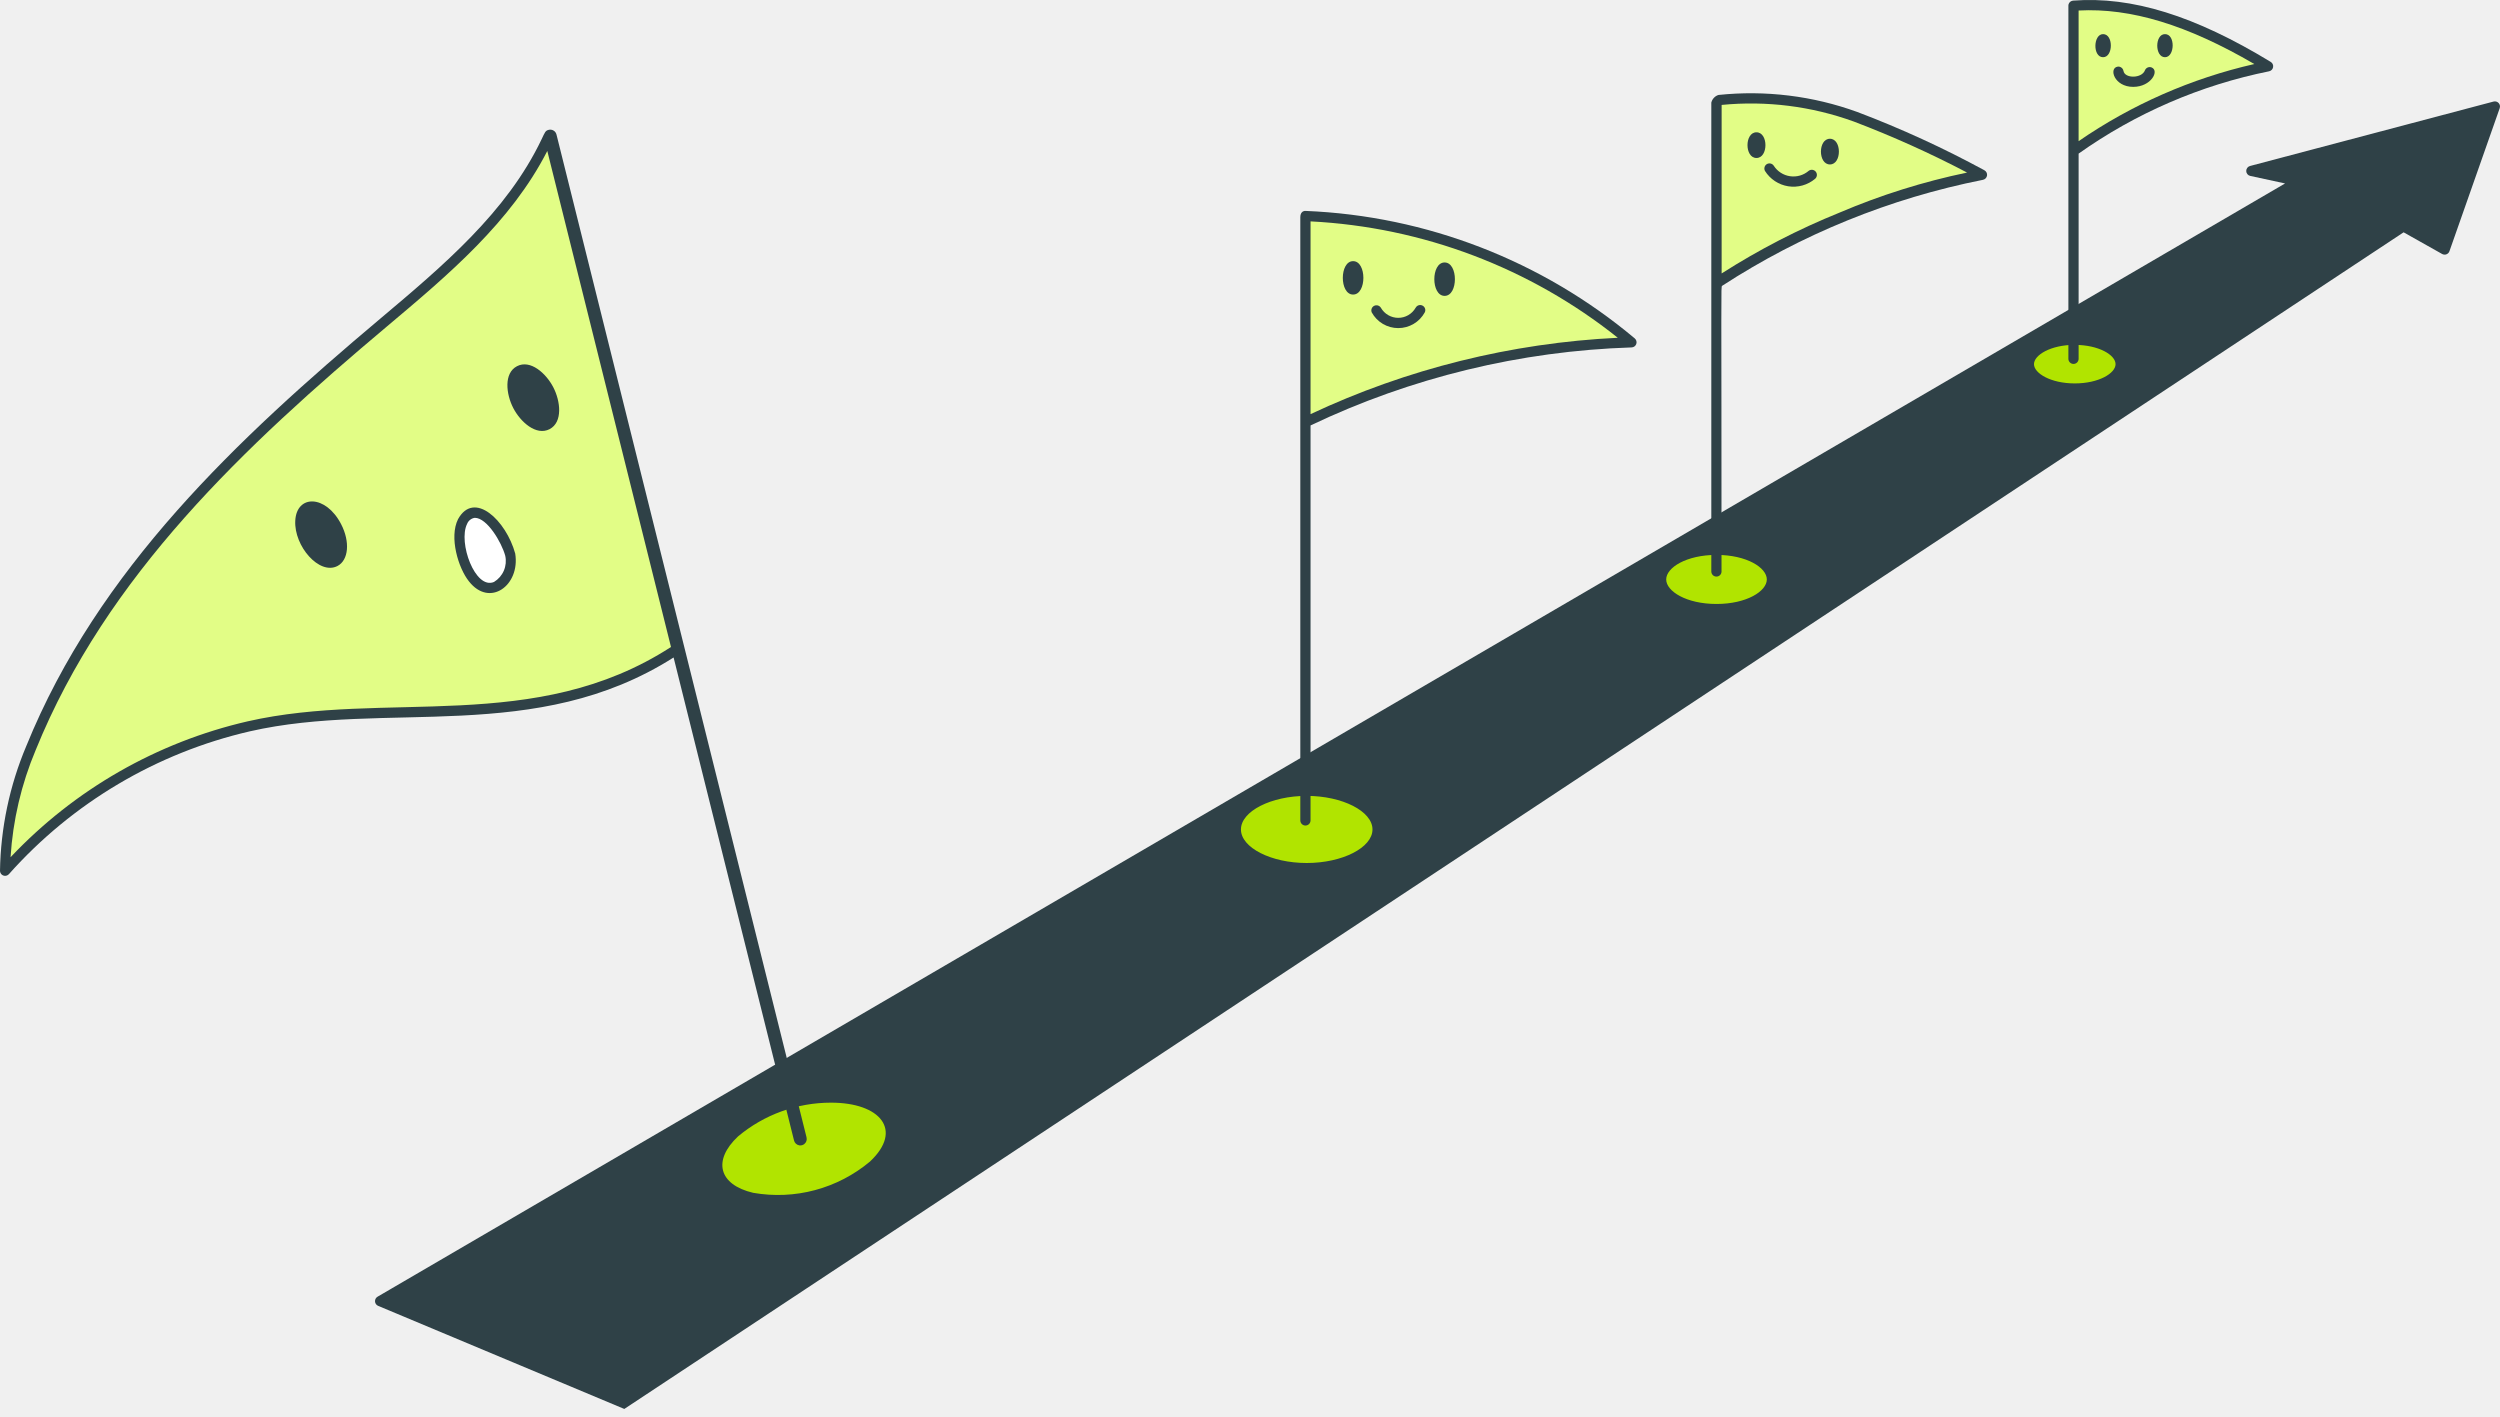
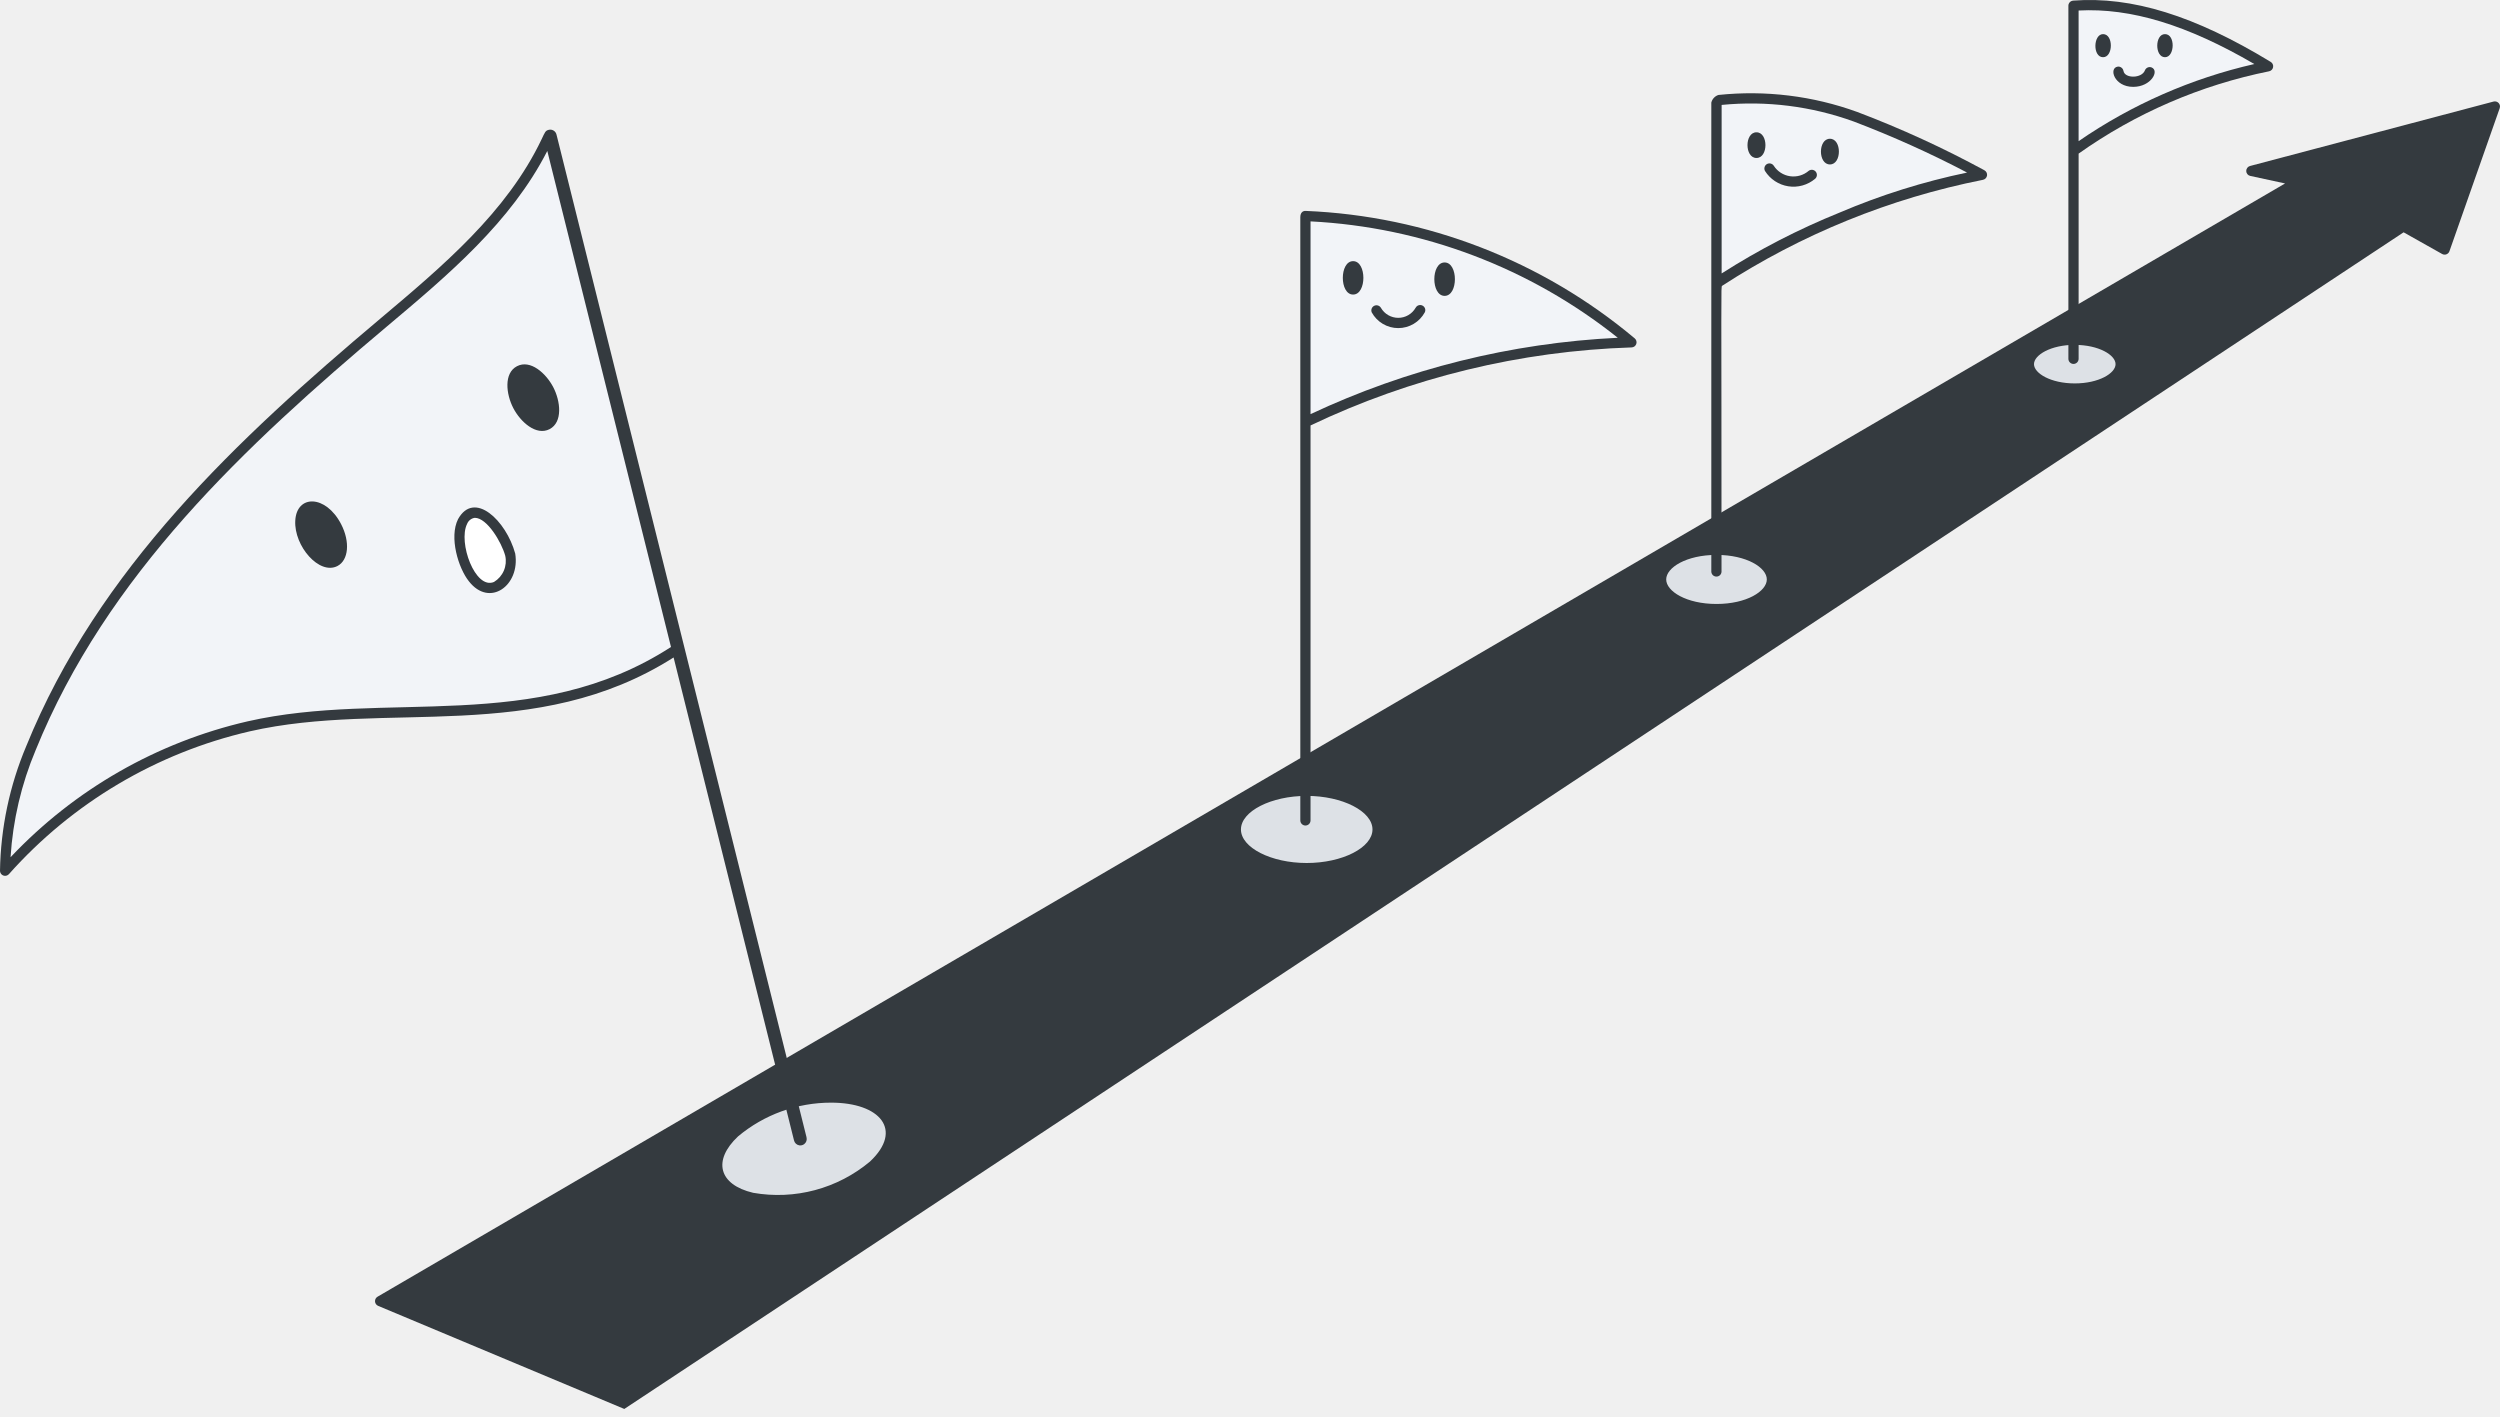
<svg xmlns="http://www.w3.org/2000/svg" width="300" height="170" viewBox="0 0 300 170" fill="none">
-   <path d="M299.229 12.186L270.002 19.918C269.869 19.954 269.752 20.033 269.67 20.143C269.588 20.253 269.544 20.387 269.547 20.524C269.55 20.662 269.599 20.795 269.687 20.901C269.774 21.007 269.895 21.081 270.03 21.11L274.208 22.014L45.308 155.603C45.209 155.661 45.128 155.745 45.074 155.846C45.02 155.947 44.995 156.061 45.001 156.175C45.008 156.29 45.047 156.4 45.114 156.493C45.181 156.587 45.272 156.66 45.378 156.703L74.916 169.074L288.433 27.878L293.054 30.477C293.132 30.521 293.219 30.547 293.308 30.554C293.398 30.561 293.488 30.549 293.572 30.518C293.655 30.486 293.731 30.436 293.793 30.372C293.856 30.308 293.904 30.231 293.933 30.147L299.965 12.981C300.002 12.876 300.009 12.763 299.987 12.654C299.964 12.546 299.911 12.445 299.836 12.364C299.76 12.282 299.664 12.223 299.558 12.19C299.451 12.159 299.337 12.157 299.229 12.186Z" fill="#2F4147" />
-   <path d="M97.961 143.405C103.653 141.881 107.606 138.172 106.789 135.119C105.971 132.066 100.695 130.827 95.001 132.349C89.309 133.872 85.356 137.584 86.174 140.636C86.991 143.688 92.267 144.929 97.961 143.405Z" fill="#B1E400" />
-   <path d="M107.088 134.195C104.514 129.221 92.953 130.569 87.729 135.472C84.538 138.459 85.528 140.504 86.037 142.465C89.487 150.226 112.04 143.763 107.088 134.195ZM88.569 136.365C91.7 133.748 95.652 132.316 99.733 132.319C105.611 132.319 108.434 135.596 104.397 139.387C102.475 140.996 100.225 142.165 97.804 142.813C95.382 143.461 92.849 143.571 90.38 143.138C86.243 142.166 85.487 139.258 88.569 136.365Z" fill="#2F4147" />
-   <path d="M65.559 16.953C61.074 26.388 52.589 33.215 44.683 39.841C28.014 53.806 11.91 69.561 3.702 89.791C1.746 94.447 0.698 99.433 0.615 104.483C8.332 95.825 18.543 89.773 29.843 87.162C46.425 83.341 64.299 88.976 81.031 78.041L65.559 16.953Z" fill="#E2FD86" />
-   <path d="M96.78 136.461L66.779 16.148C66.755 16.049 66.712 15.955 66.651 15.872C66.591 15.789 66.514 15.719 66.426 15.667C66.338 15.614 66.241 15.579 66.139 15.565C66.038 15.55 65.934 15.556 65.835 15.582C65.436 15.684 65.39 15.881 65.005 16.683C60.835 25.457 53.112 31.936 45.648 38.226C28.501 52.661 11.78 68.267 3.145 89.549C1.151 94.281 0.083 99.353 3.3175e-06 104.487C-0 104.58 0.021 104.672 0.061 104.756C0.102 104.839 0.161 104.913 0.234 104.97C0.307 105.028 0.392 105.068 0.483 105.087C0.574 105.107 0.668 105.106 0.758 105.083C0.879 105.055 0.988 104.989 1.071 104.896C8.7 96.329 18.802 90.342 29.979 87.761C46.373 84.022 64.274 89.421 80.832 78.897L95.278 136.837C95.311 136.99 95.389 137.13 95.502 137.238C95.616 137.346 95.759 137.418 95.914 137.444C96.017 137.459 96.122 137.454 96.223 137.429C96.324 137.403 96.418 137.358 96.502 137.296C96.626 137.201 96.72 137.07 96.769 136.922C96.818 136.773 96.822 136.613 96.779 136.462H96.78V136.461ZM29.706 86.564C18.826 89.074 8.931 94.746 1.267 102.866C1.543 98.441 2.562 94.094 4.282 90.008C12.789 69.04 29.391 53.506 46.443 39.165C53.755 33.016 61.31 26.67 65.676 18.116L80.519 77.639C64.203 88.2 46.314 82.775 29.706 86.564Z" fill="#2F4147" />
-   <path d="M40.935 62.901C39.089 59.338 35.589 59.332 35.432 62.491C35.274 65.531 38.317 69.048 40.495 67.922C41.835 67.224 42.031 65.018 40.935 62.901Z" fill="#2F4147" />
-   <path d="M66.398 46.477C65.529 44.797 63.646 43.109 62.039 43.945C60.432 44.782 60.729 47.298 61.593 48.966C62.456 50.635 64.344 52.333 65.95 51.498C67.555 50.663 67.261 48.144 66.398 46.477Z" fill="#2F4147" />
-   <path d="M61.236 66.594C61.7 69.533 58.936 72.144 56.751 69.377C55.525 67.823 54.55 64.408 55.514 62.573C57.067 59.632 60.37 63.387 61.236 66.594Z" fill="white" />
-   <path d="M56.267 69.754C55.009 68.182 53.871 64.487 54.965 62.299C56.906 58.8 60.745 62.466 61.827 66.433C62.438 70.251 58.752 72.947 56.267 69.754ZM56.975 62.139C56.769 62.167 56.575 62.251 56.413 62.379C56.25 62.508 56.125 62.678 56.05 62.872C54.949 65.084 57.026 70.805 59.28 69.835C59.806 69.517 60.219 69.043 60.461 68.479C60.703 67.915 60.762 67.289 60.629 66.69C60.186 65.073 58.454 62.139 56.975 62.139Z" fill="#2F4147" />
-   <path d="M156.805 104.173C161.502 104.173 165.311 102.096 165.311 99.534C165.311 96.972 161.502 94.895 156.805 94.895C152.108 94.895 148.3 96.972 148.3 99.534C148.3 102.096 152.108 104.173 156.805 104.173Z" fill="#B1E400" />
-   <path d="M156.805 94.28C153.116 94.28 147.885 95.853 147.685 99.312C147.675 99.47 147.685 99.47 147.685 101.009C148.048 103.736 152.05 105.871 156.805 105.871C160.707 105.871 165.926 103.81 165.926 100.773V99.382C165.924 95.938 160.557 94.28 156.805 94.28ZM156.805 95.507C161.084 95.507 164.698 97.352 164.698 99.534C164.698 101.717 161.081 103.56 156.805 103.56C152.53 103.56 148.913 101.715 148.913 99.534C148.913 97.353 152.528 95.507 156.805 95.507Z" fill="#2F4147" />
-   <path d="M156.651 25.929V50.666C168.887 44.789 182.211 41.523 195.776 41.074C184.76 31.852 171.006 26.528 156.651 25.929Z" fill="#E2FD86" />
-   <path d="M196.168 40.607C185.057 31.283 171.17 25.904 156.678 25.31C156.335 25.294 156.038 25.509 156.038 26.077V98.451C156.039 98.613 156.103 98.769 156.218 98.884C156.333 98.999 156.489 99.064 156.651 99.064C156.814 99.064 156.97 98.999 157.085 98.884C157.199 98.769 157.264 98.613 157.265 98.451V51.053C169.323 45.306 182.44 42.118 195.791 41.69C195.915 41.687 196.036 41.646 196.136 41.572C196.237 41.499 196.313 41.397 196.354 41.279C196.395 41.161 196.399 41.034 196.366 40.914C196.332 40.794 196.263 40.687 196.168 40.607ZM157.265 49.696V26.566C170.713 27.248 183.609 32.133 194.135 40.533C181.364 41.15 168.838 44.263 157.265 49.696Z" fill="#2F4147" />
-   <path d="M162.372 31.338C160.727 31.338 160.727 35.348 162.372 35.348C164.017 35.348 164.019 31.338 162.372 31.338Z" fill="#2F4147" />
-   <path d="M173.353 35.506C171.708 35.506 171.708 31.496 173.353 31.496C174.998 31.496 175.004 35.506 173.353 35.506Z" fill="#2F4147" />
-   <path d="M164.608 37.487C164.548 37.343 164.545 37.181 164.599 37.035C164.654 36.888 164.762 36.768 164.902 36.699C165.042 36.629 165.203 36.615 165.353 36.659C165.502 36.704 165.63 36.803 165.709 36.938C165.919 37.303 166.223 37.607 166.588 37.818C166.953 38.029 167.367 38.141 167.789 38.141C168.211 38.141 168.626 38.03 168.991 37.819C169.357 37.608 169.66 37.304 169.871 36.938C169.926 36.83 170.012 36.741 170.117 36.682C170.222 36.622 170.343 36.595 170.464 36.603C170.585 36.612 170.7 36.655 170.796 36.729C170.892 36.802 170.965 36.903 171.005 37.017C171.031 37.093 171.041 37.175 171.035 37.255C171.03 37.336 171.008 37.415 170.972 37.487C170.659 38.058 170.199 38.534 169.639 38.866C169.079 39.197 168.44 39.372 167.79 39.372C167.139 39.372 166.5 39.197 165.94 38.866C165.381 38.534 164.92 38.058 164.608 37.487Z" fill="#2F4147" />
-   <path d="M248.973 46.621C252.016 46.621 254.482 45.312 254.482 43.695C254.482 42.079 252.016 40.769 248.973 40.769C245.931 40.769 243.465 42.079 243.465 43.695C243.465 45.312 245.931 46.621 248.973 46.621Z" fill="#B1E400" />
-   <path d="M255.095 43.698C255.095 41.714 252.406 40.16 248.973 40.16C245.541 40.16 242.852 41.714 242.852 43.698C242.852 46.875 245.997 48.101 249.142 48.101C252.018 48.101 255.095 46.777 255.095 43.698ZM248.973 41.387C251.857 41.387 253.867 42.604 253.867 43.698C253.867 44.793 251.857 46.01 248.973 46.01C246.089 46.01 244.078 44.793 244.078 43.698C244.078 42.604 246.089 41.382 248.973 41.382V41.385V41.387Z" fill="#2F4147" />
-   <path d="M248.817 0.686L248.975 18.005C255.92 13.071 263.822 9.647 272.172 7.954C265.056 3.623 257.015 0.068 248.817 0.686Z" fill="#E2FD86" />
-   <path d="M272.488 7.43C263.367 1.878 255.83 -0.46 248.771 0.074C248.651 0.084 248.535 0.128 248.44 0.203C248.344 0.278 248.273 0.379 248.235 0.494C248.21 0.571 248.201 0.651 248.207 0.732V43.058C248.207 43.221 248.272 43.377 248.387 43.492C248.502 43.607 248.658 43.672 248.82 43.672C248.983 43.672 249.139 43.607 249.254 43.492C249.369 43.377 249.434 43.221 249.434 43.058V18.433C256.28 13.58 264.067 10.215 272.293 8.555C272.414 8.531 272.524 8.47 272.61 8.382C272.695 8.293 272.752 8.181 272.772 8.059C272.794 7.938 272.779 7.813 272.728 7.701C272.677 7.588 272.593 7.494 272.488 7.43ZM249.432 16.939V1.262C255.722 0.931 262.468 2.991 270.519 7.684C262.967 9.406 255.812 12.547 249.432 16.939Z" fill="#2F4147" />
-   <path d="M252.37 4.094C251.183 4.094 251.098 6.866 252.37 6.866C253.596 6.866 253.628 4.094 252.37 4.094Z" fill="#2F4147" />
-   <path d="M259.798 4.094C258.562 4.094 258.562 6.866 259.798 6.866C260.985 6.866 261.07 4.094 259.798 4.094Z" fill="#2F4147" />
-   <path d="M258.176 8.086C258.024 8.031 257.857 8.038 257.71 8.105C257.563 8.172 257.448 8.294 257.39 8.445C257.018 9.429 254.963 9.443 254.817 8.509C254.796 8.39 254.742 8.28 254.66 8.191C254.579 8.102 254.473 8.038 254.356 8.008C254.278 7.989 254.197 7.985 254.117 7.998C253.026 8.168 253.685 10.425 255.985 10.425C258.136 10.425 259.181 8.475 258.176 8.086Z" fill="#2F4147" />
-   <path d="M205.981 73.09C209.654 73.09 212.631 71.497 212.631 69.533C212.631 67.567 209.654 65.976 205.981 65.976C202.308 65.976 199.331 67.569 199.331 69.533C199.331 71.498 202.308 73.09 205.981 73.09Z" fill="#B1E400" />
-   <path d="M213.226 69.228C212.961 67.035 209.875 65.362 205.981 65.362C202.317 65.362 199.377 66.845 198.814 68.846C198.695 69.462 198.666 70.092 198.727 70.717C199.098 72.95 202.218 74.632 205.981 74.632C209.063 74.632 213.245 72.934 213.245 70.615C213.262 70.152 213.256 69.689 213.226 69.228ZM212.018 69.533C212.018 70.948 209.593 72.476 205.981 72.476C202.369 72.476 199.944 70.954 199.944 69.533C199.944 68.111 202.371 66.589 205.981 66.589C209.592 66.589 212.018 68.111 212.018 69.533Z" fill="#2F4147" />
-   <path d="M222.682 14.014C217.441 12.117 211.839 11.43 206.295 12.005V33.81C215.897 27.561 226.605 23.204 237.842 20.974C232.952 18.314 227.887 15.988 222.682 14.014Z" fill="#E2FD86" />
-   <path d="M238.134 20.436C233.214 17.761 228.118 15.423 222.881 13.439C217.552 11.502 211.852 10.803 206.212 11.395C206.003 11.461 205.815 11.581 205.665 11.742C205.515 11.903 205.41 12.1 205.358 12.313V68.608C205.366 68.765 205.433 68.913 205.547 69.022C205.661 69.13 205.813 69.19 205.97 69.19C206.128 69.191 206.28 69.131 206.394 69.022C206.508 68.914 206.576 68.765 206.583 68.608C206.583 34.301 206.497 34.419 206.654 34.3C216.182 28.11 226.802 23.793 237.947 21.58C238.071 21.556 238.186 21.495 238.275 21.405C238.364 21.314 238.422 21.198 238.444 21.073C238.463 20.948 238.444 20.82 238.389 20.706C238.333 20.592 238.244 20.498 238.134 20.436ZM220.762 25.506C215.826 27.501 211.083 29.947 206.596 32.813V12.591C211.969 12.064 217.391 12.747 222.465 14.588C227.111 16.355 231.647 18.398 236.049 20.707C230.807 21.799 225.687 23.406 220.762 25.506Z" fill="#2F4147" />
-   <path d="M210.776 18.958C209.34 18.958 209.34 15.876 210.776 15.876C212.212 15.876 212.213 18.958 210.776 18.958Z" fill="#2F4147" />
-   <path d="M219.591 19.734C218.153 19.734 218.153 16.651 219.591 16.651C221.028 16.651 221.026 19.734 219.591 19.734Z" fill="#2F4147" />
-   <path d="M211.799 20.517C211.722 20.378 211.703 20.214 211.746 20.061C211.787 19.907 211.886 19.776 212.022 19.694C212.158 19.613 212.321 19.588 212.476 19.625C212.63 19.661 212.765 19.755 212.851 19.888C213.068 20.226 213.355 20.513 213.693 20.73C214.031 20.948 214.412 21.09 214.809 21.147C215.207 21.205 215.612 21.177 215.997 21.065C216.383 20.953 216.74 20.759 217.045 20.498C217.173 20.402 217.332 20.36 217.49 20.379C217.648 20.399 217.793 20.48 217.892 20.604C217.992 20.728 218.039 20.886 218.025 21.045C218.01 21.204 217.934 21.35 217.813 21.454C217.372 21.826 216.856 22.1 216.3 22.255C215.745 22.41 215.162 22.445 214.592 22.355C214.022 22.265 213.478 22.055 212.997 21.738C212.515 21.421 212.107 21.005 211.799 20.517Z" fill="#2F4147" />
+   <path d="M299.229 12.186L270.002 19.918C269.869 19.954 269.752 20.033 269.67 20.143C269.588 20.253 269.544 20.388 269.547 20.525C269.55 20.663 269.599 20.795 269.687 20.902C269.774 21.008 269.895 21.081 270.03 21.11L274.208 22.014L45.308 155.603C45.209 155.661 45.128 155.745 45.074 155.846C45.02 155.947 44.995 156.061 45.001 156.175C45.008 156.29 45.047 156.4 45.114 156.494C45.181 156.587 45.272 156.66 45.378 156.704L74.916 169.075L288.433 27.878L293.054 30.477C293.132 30.521 293.219 30.548 293.308 30.555C293.398 30.562 293.488 30.549 293.572 30.518C293.655 30.486 293.731 30.436 293.793 30.372C293.856 30.308 293.904 30.231 293.933 30.147L299.965 12.982C300.002 12.877 300.009 12.764 299.987 12.655C299.964 12.546 299.911 12.446 299.836 12.364C299.76 12.283 299.664 12.223 299.558 12.191C299.451 12.159 299.337 12.158 299.229 12.186Z" fill="#343A3F" />
+   <path d="M97.961 143.404C103.653 141.88 107.606 138.171 106.789 135.119C105.971 132.065 100.695 130.826 95.001 132.348C89.309 133.872 85.356 137.583 86.174 140.635C86.991 143.687 92.267 144.928 97.961 143.404Z" fill="#DDE1E6" />
+   <path d="M107.088 134.194C104.514 129.221 92.953 130.568 87.729 135.471C84.538 138.459 85.528 140.503 86.037 142.464C89.487 150.226 112.04 143.763 107.088 134.194ZM88.569 136.364C91.7 133.748 95.652 132.315 99.733 132.318C105.611 132.318 108.434 135.595 104.397 139.387C102.475 140.995 100.225 142.164 97.804 142.812C95.382 143.46 92.849 143.571 90.38 143.137C86.243 142.165 85.487 139.258 88.569 136.364Z" fill="#343A3F" />
+   <path d="M65.559 16.953C61.074 26.388 52.589 33.214 44.683 39.841C28.014 53.806 11.91 69.561 3.702 89.791C1.746 94.446 0.698 99.433 0.615 104.482C8.332 95.825 18.543 89.773 29.843 87.162C46.425 83.34 64.299 88.976 81.031 78.041L65.559 16.953Z" fill="#F2F4F8" />
+   <path d="M96.78 136.46L66.779 16.148C66.755 16.048 66.712 15.954 66.651 15.871C66.591 15.789 66.514 15.719 66.426 15.666C66.338 15.614 66.241 15.579 66.139 15.564C66.038 15.55 65.934 15.556 65.835 15.582C65.436 15.684 65.39 15.881 65.005 16.683C60.835 25.457 53.112 31.936 45.648 38.226C28.501 52.661 11.78 68.266 3.145 89.549C1.151 94.281 0.083 99.352 3.3175e-06 104.487C-0 104.58 0.021 104.672 0.061 104.755C0.102 104.839 0.161 104.912 0.234 104.97C0.307 105.027 0.392 105.067 0.483 105.087C0.574 105.107 0.668 105.105 0.758 105.083C0.879 105.054 0.988 104.989 1.071 104.896C8.7 96.329 18.802 90.341 29.979 87.76C46.373 84.021 64.274 89.421 80.832 78.896L95.278 136.836C95.311 136.99 95.389 137.129 95.502 137.238C95.616 137.346 95.759 137.418 95.914 137.443C96.017 137.459 96.122 137.454 96.223 137.428C96.324 137.403 96.418 137.358 96.502 137.295C96.626 137.201 96.72 137.07 96.769 136.921C96.818 136.773 96.822 136.613 96.779 136.462H96.78V136.46ZM29.706 86.564C18.826 89.074 8.931 94.746 1.267 102.866C1.543 98.441 2.562 94.094 4.282 90.008C12.789 69.04 29.391 53.505 46.443 39.164C53.755 33.016 61.31 26.669 65.676 18.115L80.519 77.638C64.203 88.199 46.314 82.774 29.706 86.564Z" fill="#343A3F" />
+   <path d="M40.935 62.901C39.089 59.338 35.589 59.332 35.432 62.491C35.274 65.531 38.317 69.048 40.495 67.922C41.835 67.224 42.031 65.018 40.935 62.901Z" fill="#343A3F" />
+   <path d="M66.398 46.476C65.529 44.797 63.646 43.108 62.039 43.945C60.432 44.781 60.729 47.297 61.593 48.966C62.456 50.634 64.344 52.332 65.95 51.497C67.555 50.662 67.261 48.143 66.398 46.476Z" fill="#343A3F" />
+   <path d="M61.236 66.593C61.7 69.532 58.936 72.144 56.751 69.376C55.525 67.823 54.55 64.407 55.514 62.572C57.067 59.632 60.37 63.387 61.236 66.593Z" fill="white" />
+   <path d="M56.267 69.754C55.009 68.182 53.871 64.487 54.965 62.299C56.906 58.8 60.745 62.466 61.827 66.433C62.438 70.251 58.752 72.947 56.267 69.754ZM56.975 62.139C56.769 62.167 56.575 62.251 56.413 62.379C56.25 62.508 56.125 62.678 56.05 62.872C54.949 65.084 57.026 70.805 59.28 69.835C59.806 69.517 60.219 69.043 60.461 68.479C60.703 67.915 60.762 67.289 60.629 66.69C60.186 65.073 58.454 62.139 56.975 62.139Z" fill="#343A3F" />
+   <path d="M156.805 104.173C161.502 104.173 165.311 102.096 165.311 99.534C165.311 96.973 161.502 94.895 156.805 94.895C152.108 94.895 148.3 96.973 148.3 99.534C148.3 102.096 152.108 104.173 156.805 104.173Z" fill="#DDE1E6" />
+   <path d="M156.805 94.28C153.116 94.28 147.885 95.853 147.685 99.312C147.675 99.469 147.685 99.469 147.685 101.009C148.048 103.736 152.05 105.871 156.805 105.871C160.707 105.871 165.926 103.81 165.926 100.773V99.381C165.924 95.938 160.557 94.28 156.805 94.28ZM156.805 95.507C161.084 95.507 164.698 97.351 164.698 99.534C164.698 101.717 161.081 103.56 156.805 103.56C152.53 103.56 148.913 101.715 148.913 99.534C148.913 97.353 152.528 95.507 156.805 95.507Z" fill="#343A3F" />
+   <path d="M156.651 25.929V50.666C168.887 44.789 182.211 41.522 195.776 41.073C184.76 31.851 171.006 26.527 156.651 25.929Z" fill="#F2F4F8" />
+   <path d="M196.167 40.606C185.057 31.283 171.17 25.904 156.678 25.309C156.335 25.294 156.038 25.509 156.038 26.077V98.45C156.038 98.613 156.103 98.769 156.218 98.884C156.333 98.999 156.488 99.063 156.651 99.064C156.813 99.063 156.969 98.999 157.084 98.884C157.199 98.769 157.264 98.613 157.264 98.45V51.053C169.322 45.306 182.439 42.118 195.79 41.69C195.915 41.687 196.035 41.646 196.136 41.572C196.236 41.499 196.312 41.396 196.353 41.279C196.394 41.161 196.398 41.034 196.365 40.914C196.332 40.794 196.263 40.687 196.167 40.606ZM157.264 49.696V26.566C170.713 27.248 183.609 32.133 194.134 40.533C181.364 41.149 168.838 44.262 157.264 49.696Z" fill="#343A3F" />
+   <path d="M162.372 31.338C160.727 31.338 160.727 35.348 162.372 35.348C164.017 35.348 164.019 31.338 162.372 31.338Z" fill="#343A3F" />
+   <path d="M173.353 35.505C171.708 35.505 171.708 31.495 173.353 31.495C174.998 31.495 175.004 35.505 173.353 35.505Z" fill="#343A3F" />
+   <path d="M164.608 37.487C164.548 37.343 164.545 37.181 164.599 37.035C164.654 36.888 164.762 36.768 164.902 36.698C165.042 36.629 165.203 36.614 165.353 36.659C165.502 36.703 165.63 36.803 165.709 36.938C165.919 37.303 166.223 37.607 166.588 37.818C166.953 38.029 167.367 38.14 167.789 38.141C168.211 38.141 168.626 38.03 168.991 37.819C169.357 37.608 169.66 37.304 169.871 36.938C169.926 36.83 170.012 36.741 170.117 36.681C170.222 36.622 170.343 36.595 170.464 36.603C170.585 36.611 170.7 36.655 170.796 36.729C170.892 36.802 170.965 36.902 171.005 37.017C171.031 37.093 171.041 37.174 171.035 37.255C171.03 37.336 171.008 37.414 170.972 37.487C170.659 38.057 170.199 38.534 169.639 38.865C169.079 39.197 168.44 39.372 167.79 39.372C167.139 39.372 166.5 39.197 165.94 38.865C165.381 38.534 164.92 38.057 164.608 37.487Z" fill="#343A3F" />
+   <path d="M248.973 46.621C252.016 46.621 254.482 45.312 254.482 43.695C254.482 42.078 252.016 40.769 248.973 40.769C245.931 40.769 243.465 42.078 243.465 43.695C243.465 45.312 245.931 46.621 248.973 46.621Z" fill="#DDE1E6" />
+   <path d="M255.095 43.698C255.095 41.714 252.406 40.16 248.973 40.16C245.541 40.16 242.852 41.714 242.852 43.698C242.852 46.875 245.997 48.101 249.142 48.101C252.018 48.101 255.095 46.777 255.095 43.698ZM248.973 41.387C251.857 41.387 253.867 42.604 253.867 43.698C253.867 44.793 251.857 46.01 248.973 46.01C246.089 46.01 244.078 44.793 244.078 43.698C244.078 42.604 246.089 41.382 248.973 41.382V41.385V41.387Z" fill="#343A3F" />
+   <path d="M248.817 0.686L248.975 18.006C255.92 13.071 263.822 9.647 272.172 7.954C265.056 3.624 257.015 0.068 248.817 0.686Z" fill="#F2F4F8" />
+   <path d="M272.488 7.43C263.368 1.878 255.831 -0.46 248.772 0.074C248.651 0.084 248.536 0.128 248.44 0.203C248.345 0.278 248.274 0.379 248.236 0.494C248.211 0.571 248.201 0.651 248.207 0.732V43.058C248.207 43.221 248.272 43.377 248.387 43.492C248.502 43.607 248.658 43.672 248.821 43.672C248.983 43.672 249.139 43.607 249.254 43.492C249.369 43.377 249.434 43.221 249.434 43.058V18.433C256.28 13.58 264.067 10.215 272.293 8.555C272.414 8.531 272.525 8.47 272.61 8.382C272.696 8.293 272.753 8.181 272.773 8.059C272.795 7.938 272.779 7.813 272.728 7.701C272.678 7.588 272.594 7.494 272.488 7.43ZM249.432 16.939V1.262C255.722 0.931 262.468 2.991 270.519 7.684C262.968 9.406 255.812 12.547 249.432 16.939Z" fill="#343A3F" />
+   <path d="M252.37 4.094C251.183 4.094 251.098 6.866 252.37 6.866C253.596 6.866 253.628 4.094 252.37 4.094Z" fill="#343A3F" />
+   <path d="M259.798 4.094C258.562 4.094 258.562 6.866 259.798 6.866C260.985 6.866 261.07 4.094 259.798 4.094Z" fill="#343A3F" />
+   <path d="M258.176 8.086C258.024 8.031 257.857 8.038 257.71 8.105C257.563 8.172 257.448 8.294 257.39 8.444C257.018 9.429 254.963 9.443 254.817 8.509C254.796 8.39 254.742 8.279 254.66 8.19C254.579 8.101 254.473 8.038 254.356 8.007C254.278 7.988 254.197 7.985 254.117 7.998C253.026 8.168 253.685 10.424 255.985 10.424C258.136 10.424 259.181 8.474 258.176 8.086Z" fill="#343A3F" />
+   <path d="M205.981 73.09C209.654 73.09 212.631 71.497 212.631 69.532C212.631 67.567 209.654 65.976 205.981 65.976C202.308 65.976 199.331 67.569 199.331 69.532C199.331 71.498 202.308 73.09 205.981 73.09Z" fill="#DDE1E6" />
+   <path d="M213.226 69.228C212.961 67.035 209.875 65.362 205.981 65.362C202.317 65.362 199.377 66.845 198.814 68.845C198.695 69.462 198.666 70.092 198.727 70.717C199.098 72.95 202.218 74.632 205.981 74.632C209.063 74.632 213.245 72.934 213.245 70.614C213.262 70.152 213.256 69.689 213.226 69.228ZM212.018 69.532C212.018 70.948 209.593 72.476 205.981 72.476C202.369 72.476 199.944 70.954 199.944 69.532C199.944 68.111 202.371 66.589 205.981 66.589C209.592 66.589 212.018 68.111 212.018 69.532Z" fill="#343A3F" />
+   <path d="M222.682 14.014C217.442 12.117 211.839 11.43 206.295 12.005V33.81C215.897 27.561 226.605 23.204 237.843 20.974C232.953 18.314 227.888 15.988 222.682 14.014Z" fill="#F2F4F8" />
+   <path d="M238.134 20.436C233.214 17.761 228.118 15.423 222.881 13.439C217.552 11.502 211.852 10.803 206.212 11.395C206.003 11.461 205.815 11.581 205.665 11.742C205.515 11.903 205.41 12.099 205.358 12.313V68.608C205.366 68.765 205.433 68.913 205.547 69.022C205.661 69.13 205.813 69.19 205.97 69.19C206.128 69.191 206.28 69.131 206.394 69.022C206.508 68.914 206.576 68.765 206.583 68.608C206.583 34.301 206.497 34.419 206.654 34.299C216.182 28.11 226.802 23.793 237.947 21.58C238.071 21.556 238.186 21.495 238.275 21.405C238.364 21.314 238.422 21.198 238.444 21.073C238.463 20.948 238.444 20.82 238.389 20.706C238.333 20.592 238.244 20.498 238.134 20.436ZM220.762 25.506C215.826 27.501 211.083 29.947 206.596 32.813V12.591C211.969 12.064 217.391 12.746 222.465 14.588C227.111 16.355 231.647 18.398 236.049 20.707C230.807 21.799 225.687 23.406 220.762 25.506Z" fill="#343A3F" />
+   <path d="M210.776 18.958C209.34 18.958 209.34 15.876 210.776 15.876C212.212 15.876 212.213 18.958 210.776 18.958Z" fill="#343A3F" />
+   <path d="M219.591 19.733C218.153 19.733 218.153 16.651 219.591 16.651C221.028 16.651 221.026 19.733 219.591 19.733Z" fill="#343A3F" />
+   <path d="M211.799 20.517C211.722 20.378 211.703 20.214 211.746 20.061C211.787 19.907 211.886 19.776 212.022 19.694C212.158 19.613 212.321 19.588 212.476 19.625C212.63 19.661 212.765 19.755 212.851 19.888C213.068 20.226 213.355 20.513 213.693 20.73C214.031 20.948 214.412 21.09 214.809 21.147C215.207 21.205 215.612 21.177 215.997 21.065C216.383 20.953 216.74 20.759 217.045 20.498C217.173 20.402 217.332 20.36 217.49 20.379C217.648 20.399 217.793 20.48 217.892 20.604C217.992 20.728 218.039 20.886 218.025 21.045C218.01 21.204 217.934 21.35 217.813 21.454C217.372 21.826 216.856 22.1 216.3 22.255C215.745 22.411 215.162 22.445 214.592 22.355C214.022 22.265 213.478 22.055 212.997 21.738C212.515 21.421 212.107 21.005 211.799 20.517Z" fill="#343A3F" />
</svg>
